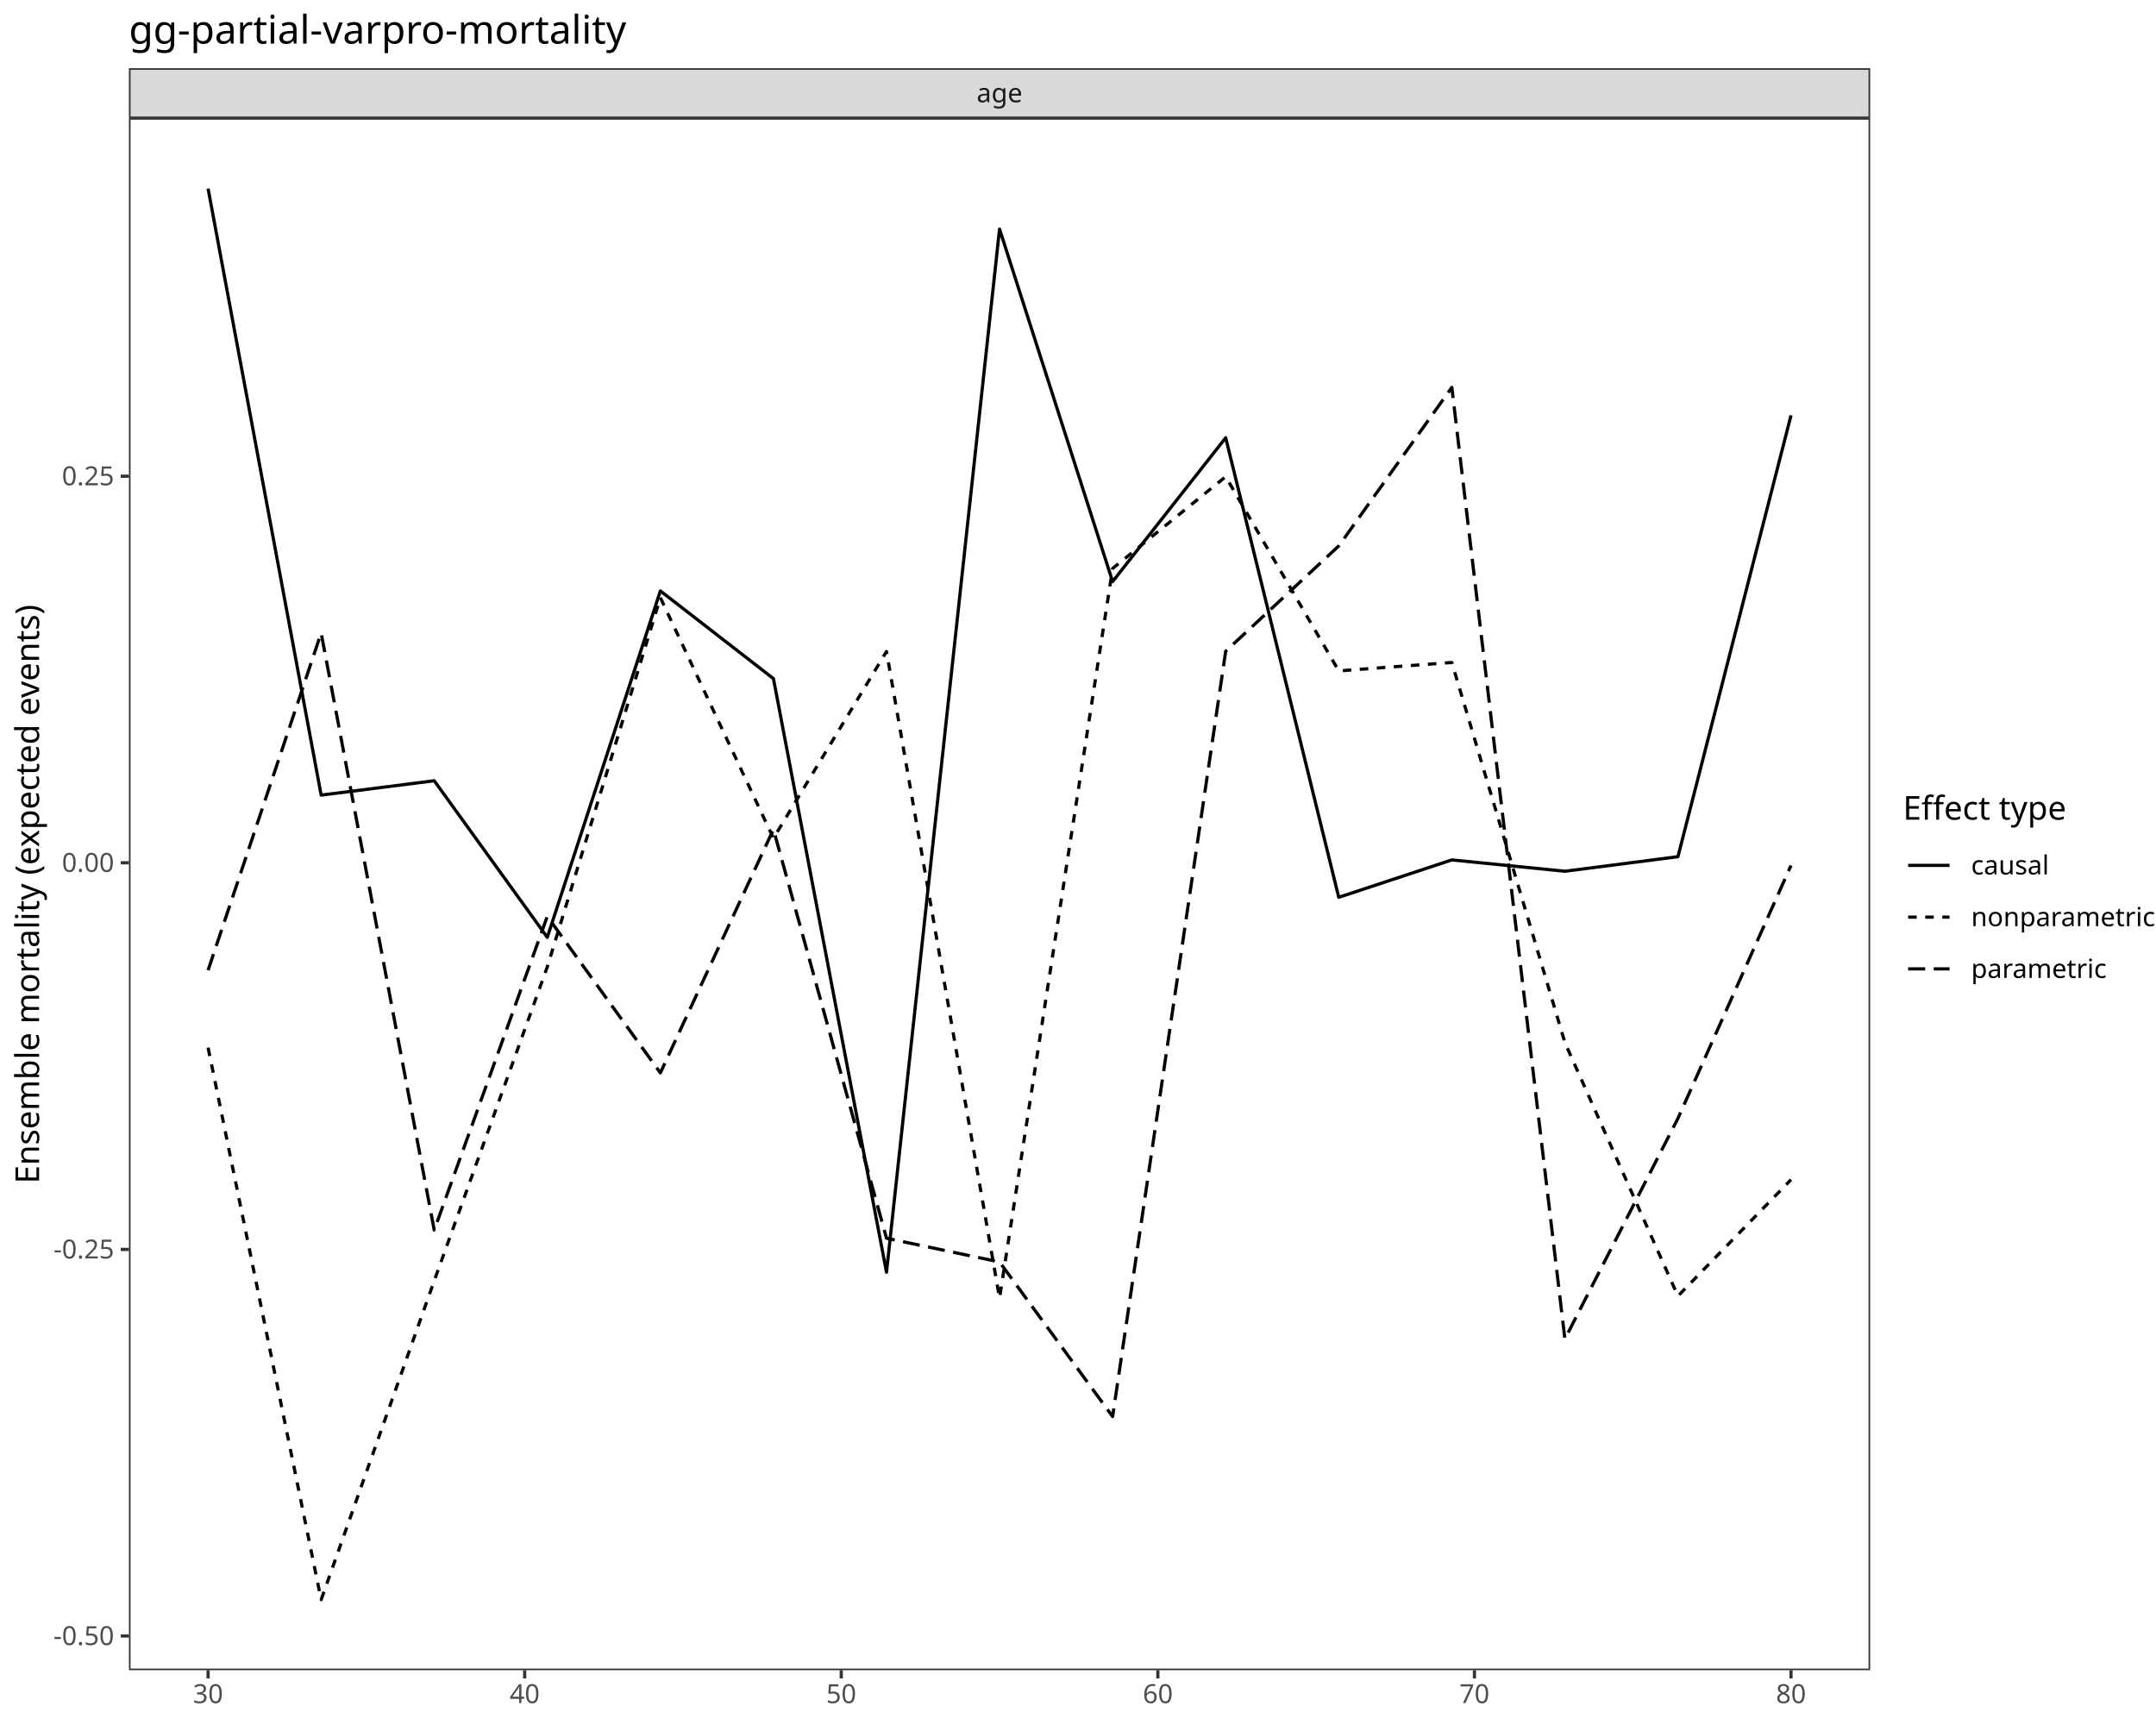
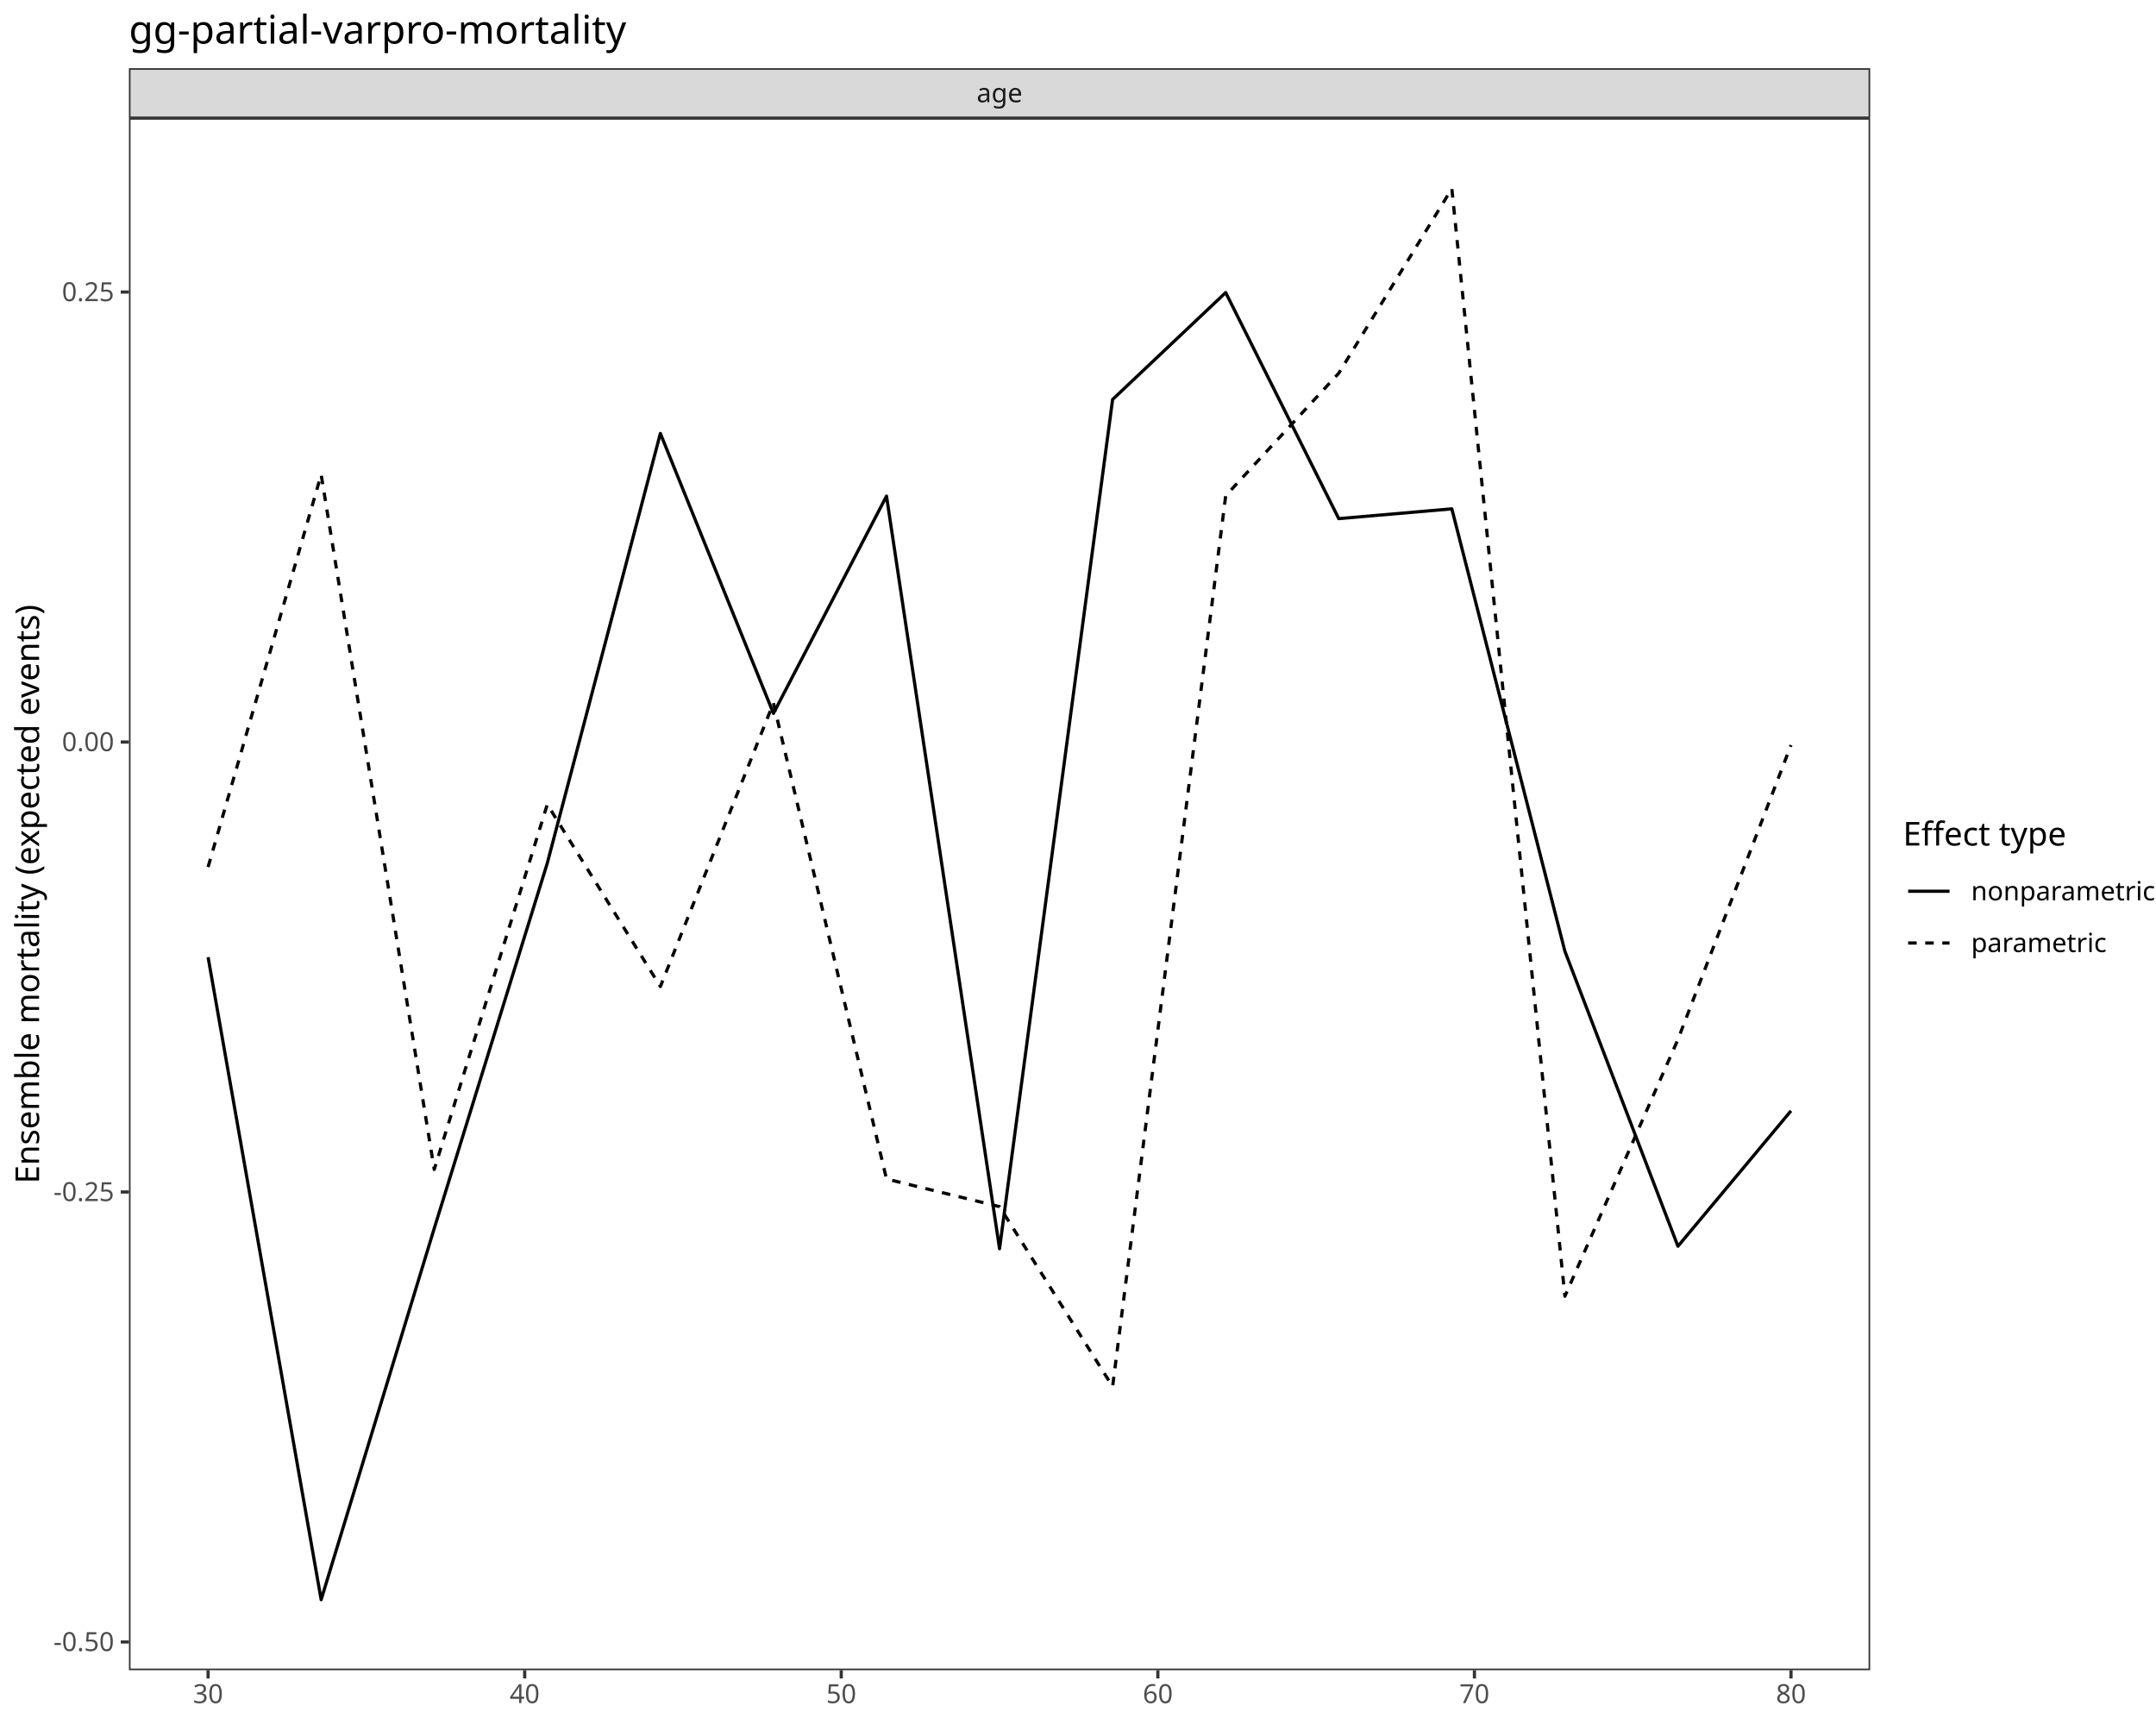
<svg xmlns="http://www.w3.org/2000/svg" class="svglite" data-engine-version="2.0" width="720.00pt" height="576.00pt" viewBox="0 0 720.00 576.00">
  <defs>
    <style type="text/css">
    .svglite line, .svglite polyline, .svglite polygon, .svglite path, .svglite rect, .svglite circle {
      fill: none;
      stroke: #000000;
      stroke-linecap: round;
      stroke-linejoin: round;
      stroke-miterlimit: 10.00;
    }
  </style>
  </defs>
  <rect width="100%" height="100%" style="stroke: none; fill: #FFFFFF;" />
  <defs>
    <clipPath id="cpMC4wMHw3MjAuMDB8MC4wMHw1NzYuMDA=">
      <rect x="0.00" y="0.00" width="720.00" height="576.00" />
    </clipPath>
  </defs>
  <g clip-path="url(#cpMC4wMHw3MjAuMDB8MC4wMHw1NzYuMDA=)">
    <rect x="0.00" y="0.00" width="720.00" height="576.00" style="stroke-width: 1.07; stroke: #FFFFFF; fill: #FFFFFF;" />
  </g>
  <defs>
    <clipPath id="cpNDMuMDZ8NjI0LjU0fDM5LjQzfDU1Ny43MQ==">
      <rect x="43.06" y="39.43" width="581.48" height="518.27" />
    </clipPath>
  </defs>
  <g clip-path="url(#cpNDMuMDZ8NjI0LjU0fDM5LjQzfDU1Ny43MQ==)">
    <rect x="43.06" y="39.43" width="581.48" height="518.27" style="stroke-width: 1.07; stroke: none; fill: #FFFFFF;" />
-     <polyline points="69.49,62.99 107.25,265.50 145.01,260.70 182.77,313.00 220.53,197.32 258.29,226.60 296.05,424.82 333.80,76.49 371.56,194.19 409.32,146.17 447.08,299.62 484.84,287.14 522.60,290.92 560.35,286.06 598.11,138.69 " style="stroke-width: 1.07; stroke-linecap: butt;" />
-     <polyline points="69.49,349.82 107.25,534.15 145.01,427.66 182.77,322.86 220.53,199.57 258.29,279.89 296.05,217.55 333.80,433.47 371.56,189.82 409.32,159.16 447.08,224.02 484.84,221.21 522.60,348.13 560.35,432.76 598.11,393.90 " style="stroke-width: 1.07; stroke-dasharray: 2.85,2.85; stroke-linecap: butt;" />
-     <polyline points="69.49,323.97 107.25,211.37 145.01,410.73 182.77,306.00 220.53,358.25 258.29,276.92 296.05,413.46 333.80,421.39 371.56,473.01 409.32,217.46 447.08,182.30 484.84,129.35 522.60,447.10 560.35,373.44 598.11,288.99 " style="stroke-width: 1.07; stroke-dasharray: 5.69,2.85; stroke-linecap: butt;" />
+     <polyline points="69.49,319.61 107.25,534.15 145.01,410.20 182.77,288.22 220.53,144.73 258.29,238.21 296.05,165.65 333.80,416.96 371.56,133.38 409.32,97.69 447.08,173.18 484.84,169.91 522.60,317.63 560.35,416.14 598.11,370.92 " style="stroke-width: 1.07; stroke-linecap: butt;" />
+     <polyline points="69.49,289.51 107.25,158.46 145.01,390.50 182.77,268.60 220.53,329.42 258.29,234.76 296.05,393.68 333.80,402.91 371.56,462.99 409.32,165.54 447.08,124.62 484.84,62.99 522.60,432.83 560.35,347.10 598.11,248.80 " style="stroke-width: 1.07; stroke-dasharray: 2.85,2.85; stroke-linecap: butt;" />
    <rect x="43.06" y="39.43" width="581.48" height="518.27" style="stroke-width: 1.07; stroke: #333333;" />
  </g>
  <g clip-path="url(#cpMC4wMHw3MjAuMDB8MC4wMHw1NzYuMDA=)">
</g>
  <defs>
    <clipPath id="cpNDMuMDZ8NjI0LjU0fDIyLjc4fDM5LjQz">
      <rect x="43.06" y="22.78" width="581.48" height="16.65" />
    </clipPath>
  </defs>
  <g clip-path="url(#cpNDMuMDZ8NjI0LjU0fDIyLjc4fDM5LjQz)">
    <rect x="43.06" y="22.78" width="581.48" height="16.65" style="stroke-width: 1.07; stroke: #333333; fill: #D9D9D9;" />
    <text x="333.80" y="34.14" text-anchor="middle" style="font-size: 8.80px; fill: #1A1A1A; font-family: sans;" textLength="14.68px" lengthAdjust="spacingAndGlyphs">age</text>
  </g>
  <g clip-path="url(#cpMC4wMHw3MjAuMDB8MC4wMHw1NzYuMDA=)">
    <polyline points="69.49,560.45 69.49,557.71 " style="stroke-width: 1.07; stroke: #333333; stroke-linecap: butt;" />
    <polyline points="175.22,560.45 175.22,557.71 " style="stroke-width: 1.07; stroke: #333333; stroke-linecap: butt;" />
    <polyline points="280.94,560.45 280.94,557.71 " style="stroke-width: 1.07; stroke: #333333; stroke-linecap: butt;" />
    <polyline points="386.67,560.45 386.67,557.71 " style="stroke-width: 1.07; stroke: #333333; stroke-linecap: butt;" />
    <polyline points="492.39,560.45 492.39,557.71 " style="stroke-width: 1.07; stroke: #333333; stroke-linecap: butt;" />
    <polyline points="598.11,560.45 598.11,557.71 " style="stroke-width: 1.07; stroke: #333333; stroke-linecap: butt;" />
    <text x="69.49" y="568.69" text-anchor="middle" style="font-size: 8.80px; fill: #4D4D4D; font-family: sans;" textLength="9.79px" lengthAdjust="spacingAndGlyphs">30</text>
    <text x="175.22" y="568.69" text-anchor="middle" style="font-size: 8.80px; fill: #4D4D4D; font-family: sans;" textLength="9.79px" lengthAdjust="spacingAndGlyphs">40</text>
    <text x="280.94" y="568.69" text-anchor="middle" style="font-size: 8.80px; fill: #4D4D4D; font-family: sans;" textLength="9.79px" lengthAdjust="spacingAndGlyphs">50</text>
    <text x="386.67" y="568.69" text-anchor="middle" style="font-size: 8.80px; fill: #4D4D4D; font-family: sans;" textLength="9.79px" lengthAdjust="spacingAndGlyphs">60</text>
    <text x="492.39" y="568.69" text-anchor="middle" style="font-size: 8.80px; fill: #4D4D4D; font-family: sans;" textLength="9.79px" lengthAdjust="spacingAndGlyphs">70</text>
    <text x="598.11" y="568.69" text-anchor="middle" style="font-size: 8.80px; fill: #4D4D4D; font-family: sans;" textLength="9.79px" lengthAdjust="spacingAndGlyphs">80</text>
-     <text x="38.13" y="549.31" text-anchor="end" style="font-size: 8.80px; fill: #4D4D4D; font-family: sans;" textLength="20.06px" lengthAdjust="spacingAndGlyphs">-0.50</text>
-     <text x="38.13" y="420.22" text-anchor="end" style="font-size: 8.80px; fill: #4D4D4D; font-family: sans;" textLength="20.06px" lengthAdjust="spacingAndGlyphs">-0.25</text>
-     <text x="38.13" y="291.13" text-anchor="end" style="font-size: 8.80px; fill: #4D4D4D; font-family: sans;" textLength="17.13px" lengthAdjust="spacingAndGlyphs">0.00</text>
-     <text x="38.13" y="162.04" text-anchor="end" style="font-size: 8.80px; fill: #4D4D4D; font-family: sans;" textLength="17.13px" lengthAdjust="spacingAndGlyphs">0.25</text>
-     <polyline points="40.32,546.28 43.06,546.28 " style="stroke-width: 1.07; stroke: #333333; stroke-linecap: butt;" />
-     <polyline points="40.32,417.19 43.06,417.19 " style="stroke-width: 1.07; stroke: #333333; stroke-linecap: butt;" />
-     <polyline points="40.32,288.10 43.06,288.10 " style="stroke-width: 1.07; stroke: #333333; stroke-linecap: butt;" />
-     <polyline points="40.32,159.02 43.06,159.02 " style="stroke-width: 1.07; stroke: #333333; stroke-linecap: butt;" />
+     <text x="38.13" y="551.30" text-anchor="end" style="font-size: 8.80px; fill: #4D4D4D; font-family: sans;" textLength="20.06px" lengthAdjust="spacingAndGlyphs">-0.50</text>
+     <text x="38.13" y="401.05" text-anchor="end" style="font-size: 8.80px; fill: #4D4D4D; font-family: sans;" textLength="20.06px" lengthAdjust="spacingAndGlyphs">-0.25</text>
+     <text x="38.13" y="250.80" text-anchor="end" style="font-size: 8.80px; fill: #4D4D4D; font-family: sans;" textLength="17.13px" lengthAdjust="spacingAndGlyphs">0.00</text>
+     <text x="38.13" y="100.55" text-anchor="end" style="font-size: 8.80px; fill: #4D4D4D; font-family: sans;" textLength="17.13px" lengthAdjust="spacingAndGlyphs">0.25</text>
+     <polyline points="40.32,548.27 43.06,548.27 " style="stroke-width: 1.07; stroke: #333333; stroke-linecap: butt;" />
+     <polyline points="40.32,398.02 43.06,398.02 " style="stroke-width: 1.07; stroke: #333333; stroke-linecap: butt;" />
+     <polyline points="40.32,247.77 43.06,247.77 " style="stroke-width: 1.07; stroke: #333333; stroke-linecap: butt;" />
+     <polyline points="40.32,97.52 43.06,97.52 " style="stroke-width: 1.07; stroke: #333333; stroke-linecap: butt;" />
    <text transform="translate(13.05,298.57) rotate(-90)" text-anchor="middle" style="font-size: 11.00px; font-family: sans;" textLength="184.06px" lengthAdjust="spacingAndGlyphs">Ensemble mortality (expected events)</text>
-     <rect x="635.50" y="264.98" width="79.02" height="67.17" style="stroke-width: 1.07; stroke: none; fill: #FFFFFF;" />
-     <text x="635.50" y="273.70" style="font-size: 11.00px; font-family: sans;" textLength="51.98px" lengthAdjust="spacingAndGlyphs">Effect type</text>
-     <rect x="635.50" y="280.32" width="17.28" height="17.28" style="stroke-width: 1.07; stroke: none; fill: #FFFFFF;" />
-     <line x1="637.23" y1="288.96" x2="651.05" y2="288.96" style="stroke-width: 1.07; stroke-linecap: butt;" />
-     <rect x="635.50" y="297.60" width="17.28" height="17.28" style="stroke-width: 1.07; stroke: none; fill: #FFFFFF;" />
-     <line x1="637.23" y1="306.24" x2="651.05" y2="306.24" style="stroke-width: 1.07; stroke-dasharray: 2.85,2.85; stroke-linecap: butt;" />
-     <rect x="635.50" y="314.88" width="17.28" height="17.28" style="stroke-width: 1.07; stroke: none; fill: #FFFFFF;" />
-     <line x1="637.23" y1="323.52" x2="651.05" y2="323.52" style="stroke-width: 1.07; stroke-dasharray: 5.69,2.85; stroke-linecap: butt;" />
-     <text x="658.26" y="291.98" style="font-size: 8.80px; font-family: sans;" textLength="25.44px" lengthAdjust="spacingAndGlyphs">causal</text>
-     <text x="658.26" y="309.26" style="font-size: 8.80px; font-family: sans;" textLength="56.26px" lengthAdjust="spacingAndGlyphs">nonparametric</text>
-     <text x="658.26" y="326.54" style="font-size: 8.80px; font-family: sans;" textLength="41.57px" lengthAdjust="spacingAndGlyphs">parametric</text>
+     <rect x="635.50" y="273.62" width="79.02" height="49.89" style="stroke-width: 1.07; stroke: none; fill: #FFFFFF;" />
+     <text x="635.50" y="282.34" style="font-size: 11.00px; font-family: sans;" textLength="51.98px" lengthAdjust="spacingAndGlyphs">Effect type</text>
+     <rect x="635.50" y="288.96" width="17.28" height="17.28" style="stroke-width: 1.07; stroke: none; fill: #FFFFFF;" />
+     <line x1="637.23" y1="297.60" x2="651.05" y2="297.60" style="stroke-width: 1.07; stroke-linecap: butt;" />
+     <rect x="635.50" y="306.24" width="17.28" height="17.28" style="stroke-width: 1.07; stroke: none; fill: #FFFFFF;" />
+     <line x1="637.23" y1="314.88" x2="651.05" y2="314.88" style="stroke-width: 1.07; stroke-dasharray: 2.85,2.85; stroke-linecap: butt;" />
+     <text x="658.26" y="300.62" style="font-size: 8.80px; font-family: sans;" textLength="56.26px" lengthAdjust="spacingAndGlyphs">nonparametric</text>
+     <text x="658.26" y="317.90" style="font-size: 8.80px; font-family: sans;" textLength="41.57px" lengthAdjust="spacingAndGlyphs">parametric</text>
    <text x="43.06" y="14.56" style="font-size: 13.20px; font-family: sans;" textLength="151.12px" lengthAdjust="spacingAndGlyphs">gg-partial-varpro-mortality</text>
  </g>
</svg>
